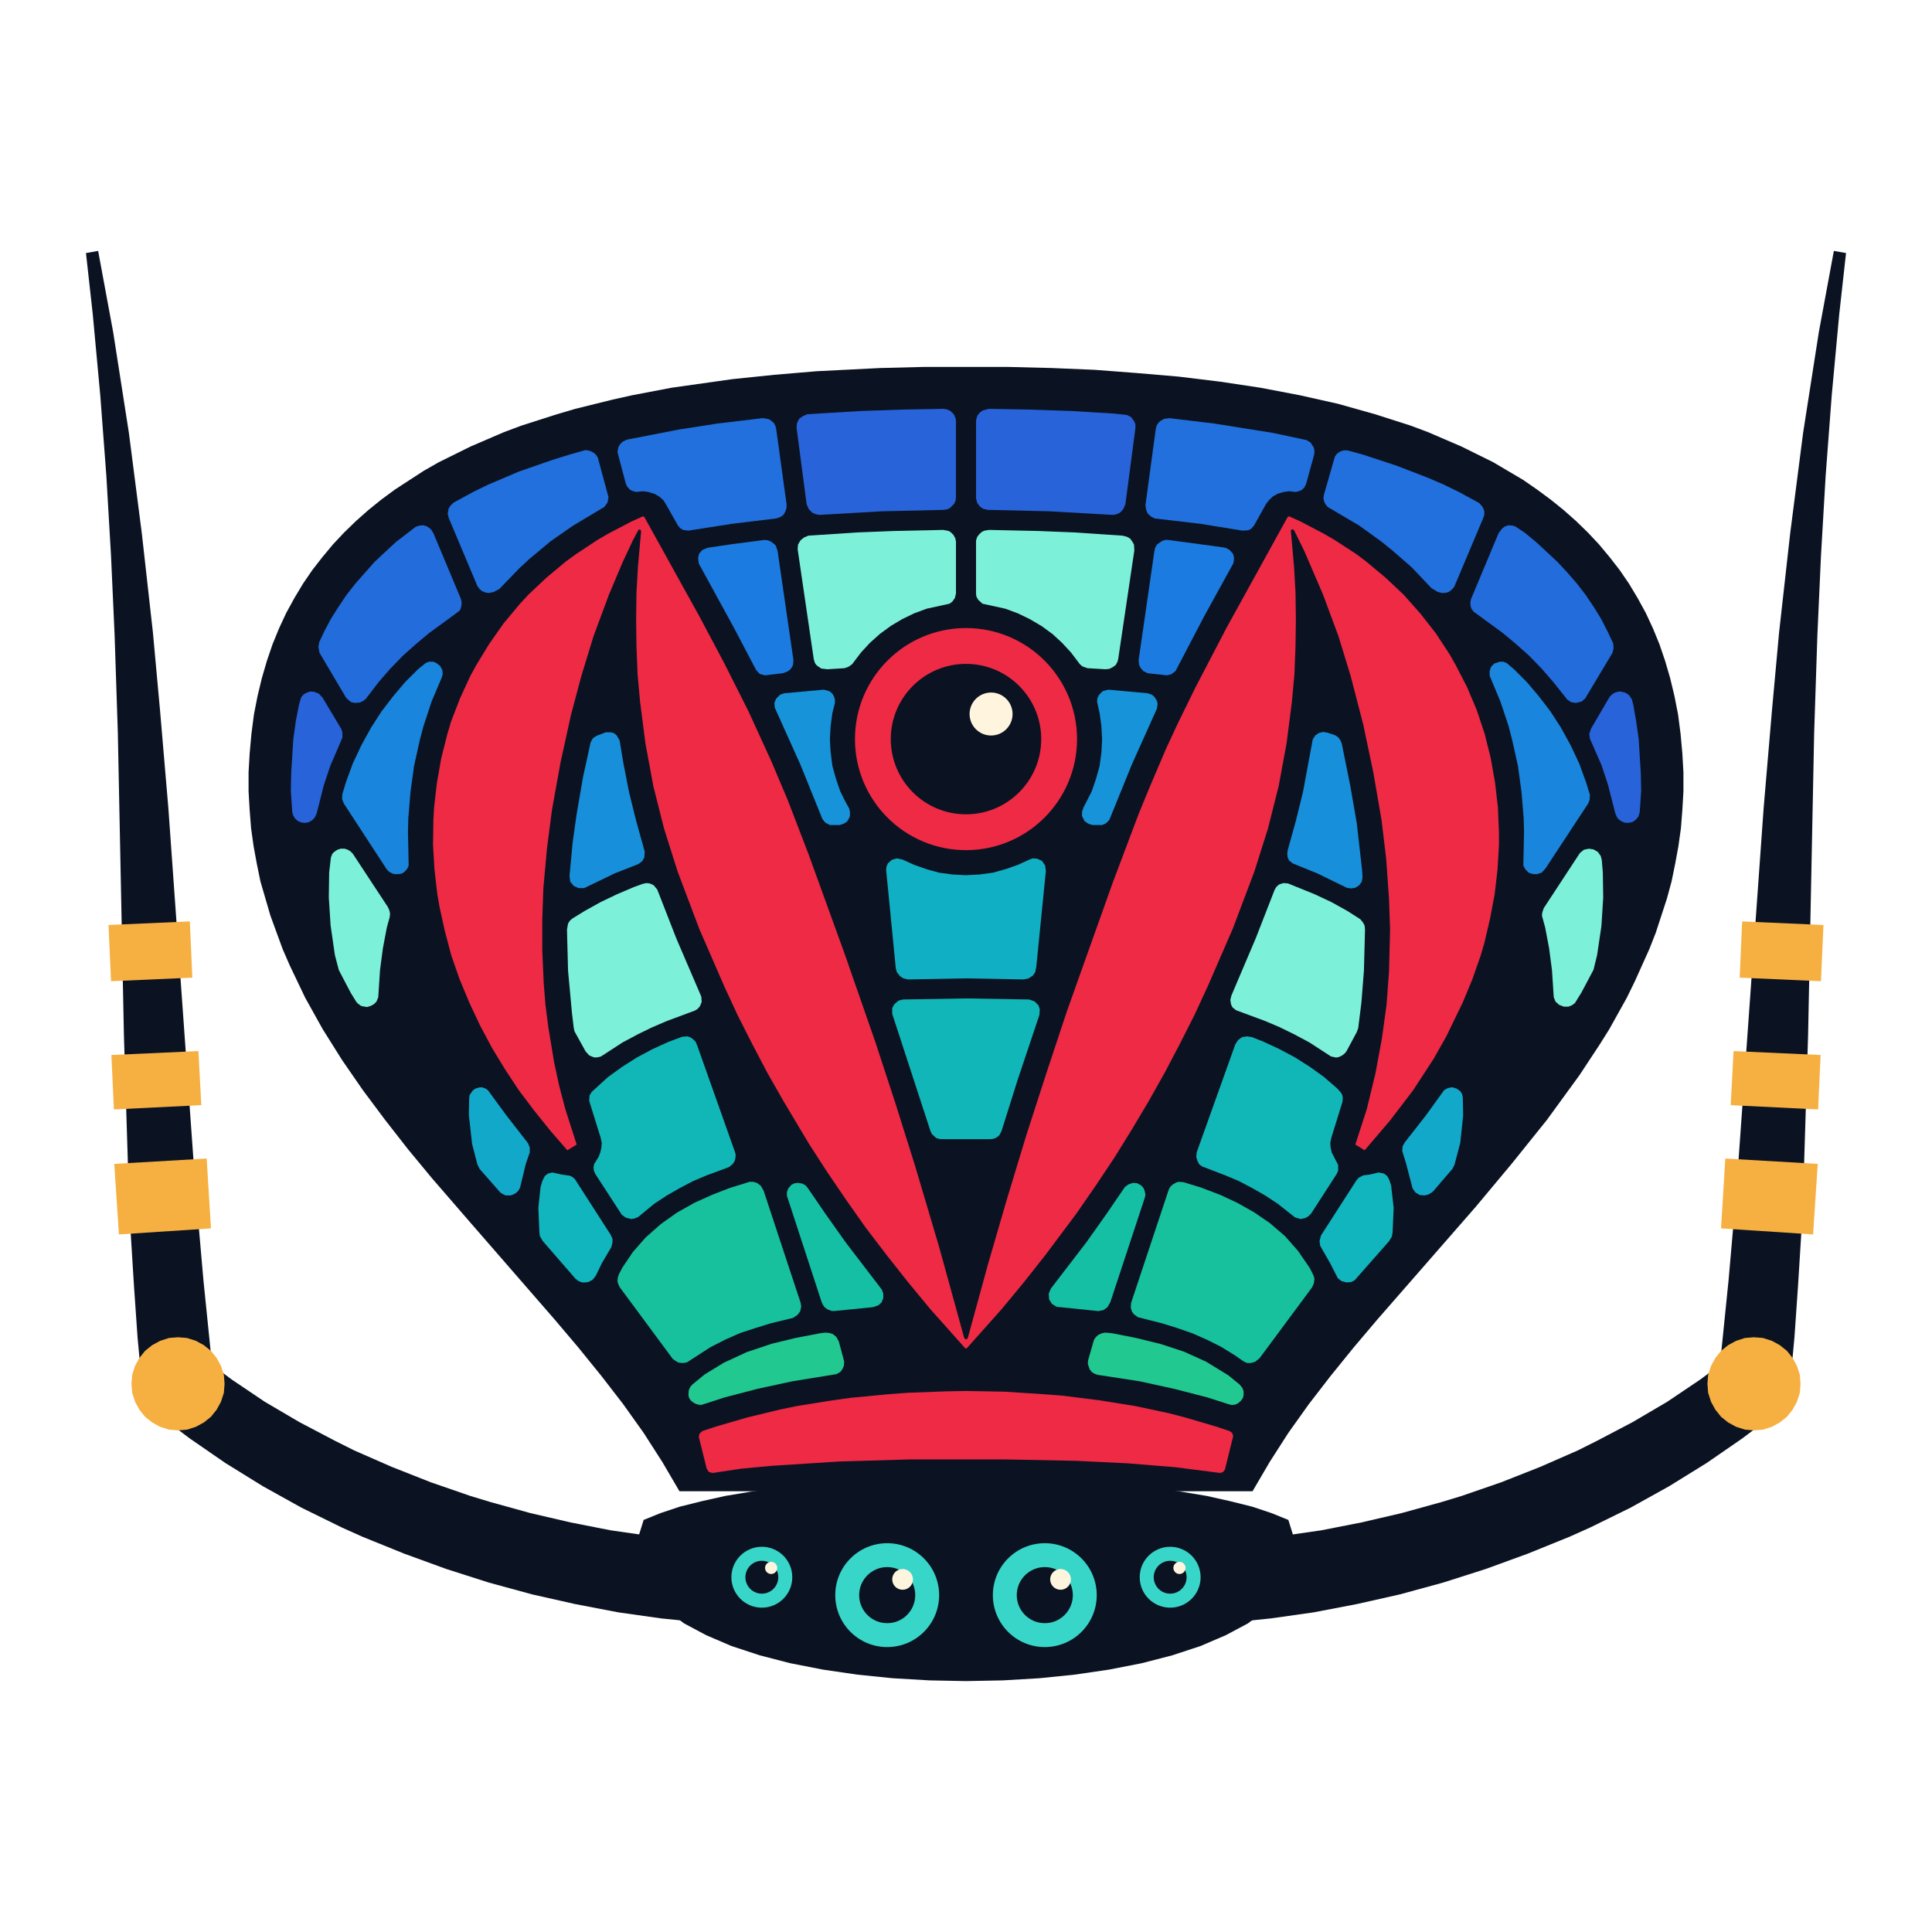
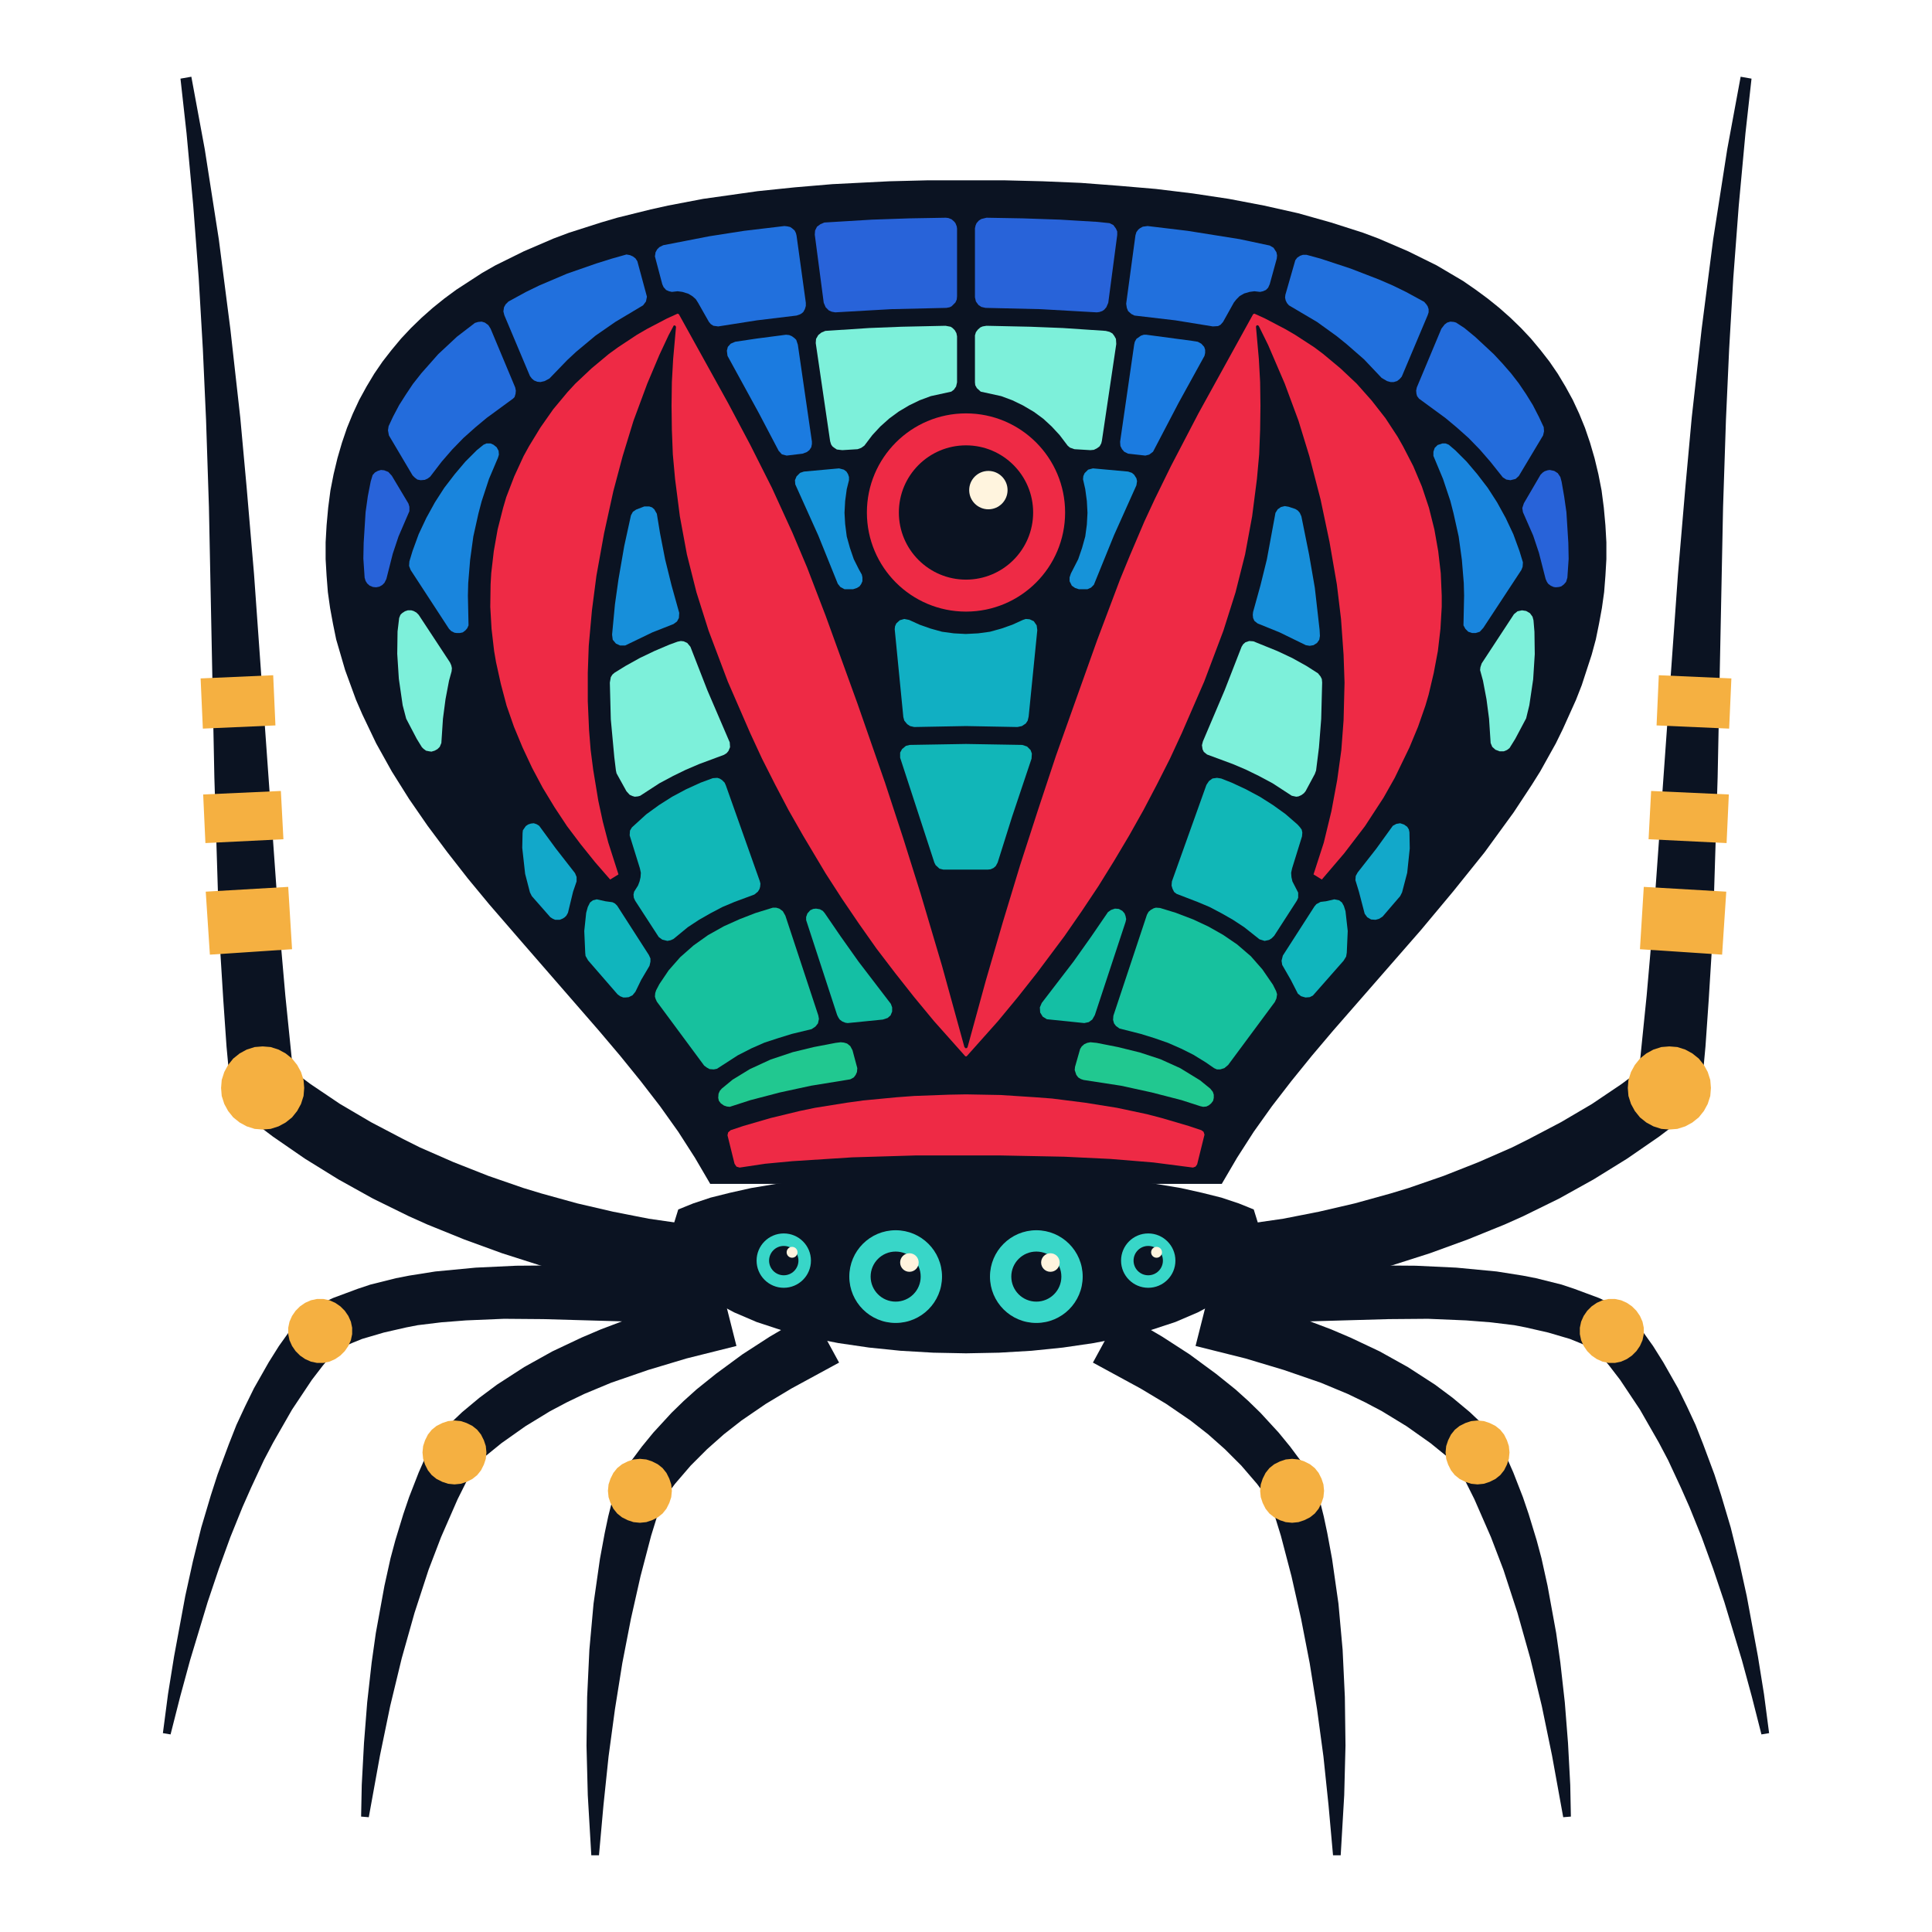
- <svg xmlns="http://www.w3.org/2000/svg" viewBox="-13.7 -14.35 539.4 539.4" role="img" aria-label="maratus">
+ <svg xmlns="http://www.w3.org/2000/svg" viewBox="-46.15 31.7 604.3 604.3" role="img" aria-label="maratus">
+   <path fill="#0B1322" fill-rule="evenodd" d="M363.6 445L388.2 444.3L400.5 444.2L412.4 444.7L420.1 445.3L427.5 446.2L431.1 446.9L438.1 448.5L444.9 450.5L448.1 451.8L453.3 454.1L457.3 459L460.6 463.3L466.8 472.6L472.7 482.9L475.6 488.4L479.6 497L482.3 503.1L486.1 512.5L489.7 522.4L493.2 532.8L498.7 551L501.8 562.4L504.8 574.2L507.2 573.8L505.6 561.6L503.7 549.8L500.2 530.9L497.8 520L495.2 509.5L492.2 499.4L490.1 492.9L486.6 483.5L484.2 477.4L481.5 471.6L478.7 465.9L474.1 457.8L470.9 452.7L467.4 447.8L463.3 442.7L461.5 441.4L457.8 439.5L454 437.7L446.2 434.8L442.3 433.5L434.3 431.5L430.2 430.7L422 429.4L409.4 428.2L396.7 427.6L383.8 427.5L353.6 427.6L336.3 427L336 436.3L332.2 435.3L327.8 452.7L343.4 456.6L355.4 460.2L367 464.2L375.4 467.7L380.8 470.3L386.1 473.1L393.8 477.8L401.3 483.1L406.1 487L410 490.6L415 500.6L420.2 512.5L424.1 522.7L428.5 536.2L432.5 550.4L436.1 565.3L439.3 580.8L442.8 600.1L445.2 599.9L445 590L444.3 576.9L443.3 564.2L441.9 551.7L440.6 542.5L437.9 527.7L436 519.1L434.5 513.5L432 505.3L430.2 500L427.2 492.3L425 487.3L422.6 482.5L421.3 480.7L413.6 473.4L408.2 468.9L402.7 464.8L394.2 459.3L385.4 454.4L376.3 450.1L370.2 447.5ZM295.7 457.9L310.6 466L318.6 470.8L326.2 476L331.7 480.3L337 485L342.1 490.1L347 495.8L351.2 501.4L354.5 512.1L357.8 524.7L360.8 538L363.5 551.9L365.8 566.3L367.8 581.1L369.4 596.4L370.8 612L373.2 612L374.3 593.2L374.7 577.7L374.5 562.5L373.8 547.7L372.5 533.3L370.5 519.3L369 511.2L367.9 506L366.6 500.8L364.9 495.1L364.2 493.8L360.9 488.9L357.4 484.2L353.8 479.8L348.1 473.6L344.3 469.9L340.3 466.3L334.2 461.4L325.9 455.3L317.4 449.8L304.3 442.1Z" />
+   <path fill="#0B1322" fill-rule="evenodd" d="M148.4 445L123.8 444.3L111.5 444.2L99.6 444.7L91.9 445.3L84.5 446.2L80.9 446.9L73.9 448.5L67.1 450.5L63.9 451.8L58.7 454.1L54.7 459L51.4 463.3L45.2 472.6L39.3 482.9L36.4 488.4L32.4 497L29.7 503.1L25.9 512.5L22.3 522.4L18.8 532.8L13.3 551L10.2 562.4L7.2 574.2L4.8 573.8L6.4 561.6L8.3 549.8L11.8 530.9L14.2 520L16.8 509.5L19.8 499.4L21.9 492.9L25.4 483.5L27.8 477.4L30.5 471.6L33.3 465.9L37.9 457.8L41.1 452.7L44.6 447.8L48.7 442.7L50.5 441.4L54.2 439.5L58 437.7L65.8 434.8L69.7 433.5L77.7 431.5L81.8 430.7L90 429.4L102.6 428.2L115.3 427.6L128.2 427.5L158.4 427.6L175.7 427L176 436.3L179.8 435.3L184.2 452.7L168.6 456.6L156.6 460.2L145 464.2L136.6 467.7L131.2 470.3L125.9 473.1L118.2 477.8L110.7 483.1L105.9 487L102 490.6L97 500.6L91.8 512.5L87.9 522.7L83.5 536.2L79.5 550.4L75.9 565.3L72.7 580.8L69.2 600.1L66.8 599.9L67 590L67.7 576.9L68.7 564.2L70.1 551.7L71.4 542.5L74.1 527.7L76 519.1L77.5 513.5L80 505.3L81.8 500L84.8 492.3L87 487.3L89.4 482.5L90.7 480.7L98.4 473.4L103.8 468.9L109.3 464.8L117.8 459.3L126.6 454.4L135.7 450.1L141.8 447.5ZM216.3 457.9L201.4 466L193.4 470.8L185.8 476L180.3 480.3L175 485L169.9 490.1L165 495.8L160.8 501.4L157.5 512.1L154.2 524.7L151.2 538L148.5 551.9L146.2 566.3L144.2 581.1L142.6 596.4L141.2 612L138.8 612L137.7 593.2L137.3 577.7L137.5 562.5L138.2 547.7L139.5 533.3L141.5 519.3L143 511.2L144.1 506L145.4 500.8L147.1 495.1L147.8 493.8L151.1 488.9L154.6 484.2L158.2 479.8L163.9 473.6L167.7 469.9L171.7 466.3L177.8 461.4L186.1 455.3L194.6 449.8L207.7 442.1Z" />
+   <path fill="#F5B041" fill-rule="evenodd" d="M468 447L467.6 445.1L466.8 443.3L465.7 441.7L464.3 440.3L462.7 439.2L460.9 438.4L459 438L457 438L455.1 438.4L453.3 439.2L451.7 440.3L450.3 441.7L449.2 443.3L448.4 445.1L448 447L448 449L448.4 450.9L449.2 452.7L450.3 454.3L451.7 455.7L453.3 456.8L455.1 457.6L457 458L459 458L460.9 457.6L462.7 456.8L464.3 455.7L465.7 454.3L466.8 452.7L467.6 450.9L468 449ZM425.8 484L425.2 482.2L424.3 480.4L423.1 478.9L421.6 477.7L419.8 476.8L418 476.2L416 476L414 476.2L412.2 476.8L410.4 477.7L408.9 478.9L407.7 480.4L406.8 482.2L406.2 484L406 486L406.2 488L406.8 489.8L407.7 491.6L408.9 493.1L410.4 494.3L412.2 495.2L414 495.8L416 496L418 495.8L419.8 495.2L421.6 494.3L423.1 493.1L424.3 491.6L425.2 489.8L425.8 488L426 486ZM367.8 496L367.2 494.2L366.3 492.4L365.1 490.9L363.6 489.7L361.8 488.8L360 488.2L358 488L356 488.2L354.2 488.8L352.4 489.7L350.9 490.9L349.7 492.4L348.8 494.2L348.2 496L348 498L348.2 500L348.8 501.8L349.7 503.6L350.9 505.1L352.4 506.3L354.2 507.2L356 507.8L358 508L360 507.8L361.8 507.2L363.6 506.3L365.1 505.1L366.3 503.6L367.2 501.8L367.8 500L368 498Z" />
+   <path fill="#F5B041" fill-rule="evenodd" d="M44 447L44.4 445.1L45.2 443.3L46.3 441.7L47.7 440.3L49.3 439.2L51.1 438.4L53 438L55 438L56.9 438.4L58.7 439.2L60.3 440.3L61.7 441.7L62.8 443.3L63.6 445.1L64 447L64 449L63.6 450.9L62.8 452.7L61.7 454.3L60.3 455.7L58.7 456.8L56.9 457.6L55 458L53 458L51.1 457.6L49.3 456.8L47.7 455.7L46.3 454.3L45.2 452.7L44.4 450.9L44 449ZM86.2 484L86.8 482.2L87.7 480.4L88.9 478.9L90.4 477.7L92.2 476.8L94 476.2L96 476L98 476.2L99.8 476.8L101.6 477.7L103.1 478.9L104.3 480.4L105.2 482.2L105.8 484L106 486L105.8 488L105.2 489.8L104.3 491.6L103.1 493.1L101.6 494.3L99.8 495.2L98 495.8L96 496L94 495.8L92.2 495.2L90.4 494.3L88.9 493.1L87.7 491.6L86.8 489.8L86.2 488L86 486ZM144.2 496L144.8 494.2L145.7 492.4L146.9 490.9L148.4 489.7L150.2 488.8L152 488.2L154 488L156 488.2L157.8 488.8L159.6 489.7L161.1 490.9L162.3 492.4L163.2 494.2L163.8 496L164 498L163.8 500L163.2 501.8L162.3 503.6L161.1 505.1L159.6 506.3L157.8 507.2L156 507.8L154 508L152 507.8L150.2 507.2L148.4 506.3L146.9 505.1L145.7 503.6L144.8 501.8L144.2 500L144 498Z" />
  <path fill="#0B1322" fill-rule="evenodd" d="M486 373L487.3 359L488.3 344.6L489.2 330.1L490 310.3L491.1 274.9L492.8 190.3L493.7 163L494.7 140.9L496 118.6L497.7 96.1L499.8 73.4L501.7 56.3L498.3 55.7L494.1 78.4L489.7 106.6L486.1 134.6L483 162.3L481 184.2L478.7 211.2L471 319.1L468.9 343.1L466.5 366.7L461 370.8L451.8 377L442.1 382.7L432 388L426.8 390.6L416.3 395.2L405.4 399.5L394.4 403.3L388.8 405L377.6 408.1L366.4 410.7L355.2 412.9L344.1 414.5L333.1 415.7L322.4 416.3L311.9 416.5L312.1 439.5L323.5 439.1L329.3 438.7L341.1 437.5L353.1 435.8L365.1 433.5L377.1 430.8L389.2 427.5L401.1 423.7L412.9 419.4L424.5 414.7L430.3 412.1L441.5 406.6L452.3 400.6L462.8 394.1L472.8 387.2L477.7 383.5L483.1 379.1L484.8 376.7L485.6 374.9Z" />
  <path fill="#0B1322" fill-rule="evenodd" d="M26 373L24.7 359L23.7 344.6L22.8 330.1L22 310.3L20.9 274.9L19.2 190.3L18.3 163L17.3 140.9L16 118.6L14.3 96.1L12.2 73.4L10.3 56.3L13.7 55.7L17.9 78.4L22.3 106.6L25.9 134.6L29 162.3L31 184.2L33.3 211.2L41 319.1L43.1 343.1L45.5 366.7L51 370.8L60.2 377L69.9 382.7L80 388L85.2 390.6L95.7 395.2L106.6 399.5L117.6 403.3L123.2 405L134.4 408.1L145.6 410.7L156.8 412.9L167.9 414.5L178.9 415.7L189.6 416.3L200.1 416.5L199.9 439.5L188.5 439.1L182.7 438.7L170.9 437.5L158.9 435.8L146.9 433.5L134.9 430.8L122.8 427.5L110.9 423.7L99.1 419.4L87.5 414.7L81.7 412.1L70.5 406.6L59.7 400.6L49.2 394.1L39.2 387.2L34.3 383.5L28.9 379.1L27.2 376.7L26.4 374.9Z" />
  <path fill="#F5B041" fill-rule="evenodd" d="M495.4 243.9L472.7 242.9L472 258.6L494.7 259.6ZM470.3 279.1L469.5 294.2L493.9 295.4L494.6 280.2ZM493.8 310.6L468 309.1L466.8 328.6L492.5 330.3ZM488.8 369.5L488 367L486.8 364.8L485.2 362.8L483.2 361.2L481 360L478.5 359.2L476 359L473.5 359.2L471 360L468.8 361.2L466.8 362.8L465.2 364.8L464 367L463.2 369.5L463 372L463.2 374.5L464 377L465.2 379.2L466.8 381.2L468.8 382.8L471 384L473.5 384.8L476 385L478.5 384.8L481 384L483.2 382.8L485.2 381.2L486.8 379.2L488 377L488.8 374.5L489 372Z" />
  <path fill="#F5B041" fill-rule="evenodd" d="M16.6 243.9L39.3 242.9L40 258.6L17.3 259.6ZM41.7 279.1L42.5 294.2L18.1 295.4L17.4 280.2ZM18.2 310.6L44 309.1L45.2 328.6L19.5 330.3ZM23.2 369.5L24 367L25.2 364.8L26.8 362.8L28.8 361.2L31 360L33.5 359.2L36 359L38.5 359.2L41 360L43.2 361.2L45.2 362.8L46.8 364.8L48 367L48.8 369.5L49 372L48.8 374.5L48 377L46.8 379.2L45.2 381.2L43.2 382.8L41 384L38.5 384.8L36 385L33.5 384.8L31 384L28.8 382.8L26.8 381.2L25.2 379.2L24 377L23.2 374.5L23 372Z" />
  <path fill="#0B1322" fill-rule="evenodd" d="M164.1 421.2L165.5 426.3L168.1 430.8L172.1 435L177.3 438.9L183.5 442.2L190.5 445.2L198.4 447.8L206.9 450L216.1 451.8L225.7 453.2L235.5 454.2L245.8 454.8L256 455L266.3 454.8L276.5 454.2L286.3 453.2L295.9 451.8L305.1 450L313.6 447.8L321.5 445.2L328.5 442.2L334.7 438.9L339.9 435L343.9 430.8L346.5 426.3L347.9 421.1L347.8 415.8L346 410L341.3 408.1L335.9 406.3L329.9 404.8L323.2 403.3L316 402.1L308.3 401L300.2 400.1L283.1 398.7L274.1 398.3L256 398L237.9 398.3L228.9 398.7L211.8 400.1L203.7 401L196 402.1L188.8 403.3L182.1 404.8L176.1 406.3L170.7 408.1L166 410L164.2 415.8Z" />
  <path fill="#0B1322" fill-rule="evenodd" d="M268 88.1L244 88.1L232 88.4L214.2 89.3L202.4 90.3L190.8 91.5L173.8 93.9L162.8 96L157.4 97.2L146.9 99.8L141.8 101.3L131.8 104.5L127 106.3L117.7 110.3L108.8 114.7L104.6 117.1L96.6 122.3L92.8 125.1L89.2 128L85.7 131.1L82.4 134.3L79.3 137.6L76.3 141.2L73.5 144.8L70.9 148.6L68.5 152.6L66.2 156.8L64.2 161.1L62.4 165.5L60.8 170.2L59.4 175L58.2 180L57.2 185.1L56.5 190.5L56 196L55.7 201.3L55.7 206.6L56 211.8L56.4 216.9L57.1 221.9L58 226.8L59 231.7L61.8 241.3L65.2 250.6L67.2 255.2L71.5 264.2L76.4 273L81.8 281.6L87.6 290L93.8 298.3L100.2 306.5L106.9 314.6L117.2 326.5L141.2 354.1L147.8 361.9L154.2 369.8L160.3 377.7L166 385.7L171.2 393.8L176 402L336 402L340.8 393.8L346 385.7L351.7 377.7L357.8 369.8L364.2 361.9L370.8 354.1L398.3 322.6L408.4 310.5L418.2 298.3L427.3 285.8L432.9 277.3L435.6 273L440.5 264.2L442.7 259.7L446.8 250.6L448.6 246L451.7 236.5L453 231.7L454 226.8L454.9 221.9L455.6 216.9L456 211.8L456.3 206.6L456.3 201.3L456 196L455.5 190.5L454.8 185.1L453.8 180L452.6 175L451.2 170.2L449.6 165.5L447.8 161.1L445.8 156.8L443.5 152.6L441.1 148.6L438.5 144.8L435.7 141.2L432.7 137.6L429.6 134.3L426.3 131.1L422.8 128L419.2 125.1L415.4 122.3L411.5 119.6L403.2 114.7L394.3 110.3L385 106.3L380.2 104.5L370.2 101.3L359.9 98.4L349.2 96L338.2 93.9L326.9 92.2L315.4 90.8L303.7 89.8L291.9 88.9L280 88.4Z" />
  <path fill="#21C890" fill-rule="evenodd" d="M179.6 372.2L179 372.9L178.6 373.8L178.5 375.1L178.7 376L179.3 376.8L180.3 377.5L181.2 377.8L182.1 377.9L188.6 375.8L197.8 373.4L207.5 371.3L219.8 369.3L220.9 368.7L221.5 367.9L221.9 367L222 365.8L220.5 360.2L219.8 358.9L218.8 358.1L217.8 357.8L216.8 357.7L215.2 357.9L208.4 359.2L201.8 360.8L194.9 363.1L188.4 366.1L183 369.4Z" />
  <path fill="#21C890" fill-rule="evenodd" d="M329.3 377.7L330.2 377.9L331.2 377.8L332 377.4L332.7 376.8L333.3 376L333.5 375.1L333.5 374.1L333.2 373.2L332.4 372.2L329.2 369.6L323 365.8L316.8 363L310.4 360.9L303.5 359.2L296.9 357.9L294.9 357.7L293.9 357.9L293 358.3L292.2 359L291.7 359.8L290.1 365.4L290 366.4L290.5 367.9L291.1 368.7L291.9 369.2L292.8 369.5L304.5 371.3L314.1 373.4L323.4 375.8Z" />
  <path fill="#17C19E" fill-rule="evenodd" d="M174.1 365L174.9 365.6L175.8 366.1L177.1 366.2L178.1 366L184.6 361.8L188.9 359.6L193 357.8L197.3 356.4L201.5 355.1L207.7 353.6L208.9 352.8L209.7 351.8L210 350.4L209.8 349.3L199.5 318.1L198.7 316.7L197.6 315.9L196.6 315.6L195.6 315.6L190.1 317.3L185.2 319.2L180.3 321.4L175.3 324.2L170.8 327.4L166.6 331.1L163 335.2L160.1 339.5L159.1 341.4L158.8 342.3L158.7 343.4L158.9 344.1L159.3 345Z" />
  <path fill="#14BFA4" fill-rule="evenodd" d="M211.8 317.3L211.2 316.6L210.3 316.1L209.1 315.9L208.2 316L207.3 316.4L206.4 317.4L206 318.5L206 319.5L215.7 349.2L216.1 350L216.5 350.6L217.3 351.2L218.3 351.6L219 351.7L230 350.6L231.5 350.1L232.4 349.3L232.9 348.1L232.9 346.8L232.5 345.7L222.4 332.5L216.8 324.6Z" />
  <path fill="#14BFA4" fill-rule="evenodd" d="M279.7 345.4L279.1 346.8L279.2 348.4L280 349.7L281.3 350.5L293 351.7L294.4 351.4L295.5 350.6L296.3 349.2L305.9 320.1L306.1 319.2L305.9 318.2L305.6 317.4L304.9 316.6L303.8 316L302.6 315.9L301.4 316.3L300.4 317L295.2 324.6L289.6 332.5Z" />
  <path fill="#17C19E" fill-rule="evenodd" d="M302.1 349.4L302 350.7L302.3 351.8L302.9 352.6L304 353.4L310.7 355.1L314.9 356.4L319.2 357.9L323.3 359.7L327.1 361.6L331 364L333.6 365.8L334.5 366.2L335.5 366.2L336.8 365.8L338 364.8L352.6 345.1L353.1 344L353.3 342.7L353 341.7L352 339.7L348.7 334.9L345.1 330.8L340.8 327.1L336.4 324.1L331.8 321.5L327.1 319.3L321.6 317.2L316.7 315.7L315.4 315.6L314.7 315.8L313.8 316.3L313.1 316.9L312.6 317.8Z" />
  <path fill="#10B5BD" fill-rule="evenodd" d="M143.2 313.6L140.5 313L139.3 313.3L138.4 314L137.7 315.4L137.2 317.2L136.6 322.9L136.9 329.7L137 330.7L137.8 332.1L147 342.7L147.8 343.3L148.8 343.7L149.5 343.7L150.5 343.6L151.7 343L152.6 341.9L154.4 338.2L157 333.8L157.3 332.5L157.3 331.5L156.8 330.4L146.9 315L146.2 314.3L145.4 313.9Z" />
  <path fill="#11B7B7" fill-rule="evenodd" d="M153.4 308.7L152.2 310.6L152 311.5L152.1 312.5L152.5 313.4L159.9 324.8L161 325.6L162.6 326L163.6 325.8L164.5 325.4L169 321.7L172.5 319.4L176 317.4L179.8 315.4L183.6 313.8L189.8 311.5L190.9 310.6L191.4 309.8L191.6 309.1L191.7 308.1L191.5 307.3L180.9 277.4L180.5 276.5L179.7 275.7L178.9 275.2L178.2 275L176.8 275.1L173 276.5L168.4 278.6L164.1 280.9L160 283.5L156 286.4L151.5 290.5L150.9 291.5L150.8 293L154 303.3L154.3 304.7L154.2 306.1L153.9 307.4Z" />
  <path fill="#11B6B8" fill-rule="evenodd" d="M238.4 264.7L237.2 265L236 266L235.4 267.1L235.4 268.7L246.1 301.5L246.5 302.3L247.7 303.4L248.9 303.7L262.8 303.7L263.7 303.6L264.6 303.2L265.3 302.6L265.9 301.5L270.4 287.2L276.5 269L276.6 267.4L276.2 266.3L275.1 265.2L273.6 264.7L256 264.4Z" />
  <path fill="#11B7B7" fill-rule="evenodd" d="M320.4 307.4L320.3 308.7L320.6 309.7L321.1 310.7L321.9 311.3L328.4 313.8L332.2 315.4L336 317.4L339.5 319.4L343 321.7L347.8 325.5L349.4 326L350.8 325.7L351.6 325.2L352.4 324.4L359.5 313.4L359.9 312.5L359.9 310.9L358.1 307.4L357.8 306.1L357.7 304.7L358 303.3L361.1 293.3L361.2 292.1L361 291.2L360.5 290.5L359.7 289.6L355.9 286.3L352 283.5L347.9 280.9L343.4 278.5L339.1 276.5L335.8 275.2L334.5 275L333.1 275.2L332 276L331.2 277.2Z" />
  <path fill="#10B5BD" fill-rule="evenodd" d="M355.1 330.6L354.7 332.2L354.9 333.5L357.6 338.2L359.8 342.5L360.8 343.3L362.2 343.7L363.5 343.6L364.5 343.1L374.1 332.2L374.9 330.9L375.1 329.7L375.4 322.9L374.7 316.7L374.2 315.1L373.6 314L372.7 313.3L371.2 313L368.6 313.6L366.9 313.8L365.6 314.5L365 315.2Z" />
  <path fill="#12A8CA" fill-rule="evenodd" d="M127.7 297.1L122.5 290L121.7 289.5L120.8 289.2L119.9 289.3L119 289.6L118.3 290.1L117.4 291.4L117.3 292.3L117.2 296.9L118.1 305L119.6 310.8L120.2 312L126 318.6L126.8 319.1L127.5 319.4L128.9 319.4L129.9 319L130.5 318.6L131 318.1L131.5 317.2L133.1 310.6L134.2 307.4L134.2 306L133.7 304.8Z" />
  <path fill="#7DF0DA" fill-rule="evenodd" d="M146.1 242.1L145.4 242.7L144.9 243.5L144.6 245.2L144.9 256.7L146 268.6L146.5 272.7L146.7 273.6L149.8 279.2L150.8 280.3L151.7 280.7L152.4 280.9L153.4 280.8L154.1 280.6L160.1 276.7L164.4 274.4L168.3 272.5L172.5 270.7L180.3 267.8L181.1 267.3L181.7 266.6L182.2 265.4L182.1 263.9L175.1 247.6L169.8 234L168.8 232.8L167.7 232.3L166.8 232.2L165.8 232.4L163.3 233.3L158.6 235.3L154 237.5L149.5 240Z" />
  <path fill="#11AFC3" fill-rule="evenodd" d="M238.2 225.6L236.7 225.3L235.3 225.7L234.2 226.7L233.8 227.6L233.7 228.5L236.4 256L236.7 257.1L237.6 258.2L238.5 258.8L239.8 259.1L256 258.8L272.1 259.1L273.5 258.8L274.7 258L275.3 257.1L275.6 255.8L278.3 228.8L278.1 227.3L277.2 226L275.9 225.4L274.7 225.3L273.8 225.6L270.5 227.1L267.1 228.3L263.5 229.3L259.8 229.8L255.9 230L252.2 229.8L248.5 229.3L244.9 228.3L241.5 227.1Z" />
  <path fill="#7DF0DA" fill-rule="evenodd" d="M330.1 263.6L329.8 264.8L330 266.1L330.4 266.9L331.4 267.7L339.5 270.7L343.5 272.4L347.6 274.4L351.9 276.7L357.9 280.6L359.3 280.9L360 280.8L360.9 280.4L361.7 279.8L362.2 279.2L365.1 273.8L365.5 272.7L366.4 265.5L367.1 256.6L367.4 245.2L367.3 244.1L366.9 243.3L366.1 242.3L362.5 240L358 237.5L353.3 235.3L345.9 232.3L344.6 232.2L343.4 232.6L342.7 233.2L342.2 234L336.9 247.6Z" />
  <path fill="#12A8CA" fill-rule="evenodd" d="M378.5 304.6L377.9 305.7L377.8 307L378.9 310.6L380.7 317.5L381.5 318.6L382.7 319.3L384.1 319.4L385.2 319.1L386.3 318.4L389.3 314.9L391.8 312L392.4 310.8L394 304.7L394.8 297.1L394.7 292L394.5 291.1L394 290.3L393 289.6L391.8 289.2L390.6 289.4L389.5 290L384.3 297.2Z" />
  <path fill="#178FDA" fill-rule="evenodd" d="M145.3 230.2L145.5 231.8L146.5 233L147.8 233.6L149.4 233.6L157.9 229.5L164.5 226.9L165.6 226.1L166.2 225L166.3 223.4L163.9 214.8L161.9 206.7L160.3 198.5L159.3 192.4L158.5 191L157.8 190.4L156.9 190.1L155.4 190.1L152.8 191.1L151.8 191.8L151.2 192.9L149.1 202.5L147.3 212.9L146.2 220.7Z" />
  <path fill="#1693D9" fill-rule="evenodd" d="M205.3 179.2L204.1 179.6L203 180.7L202.5 181.9L202.6 183.2L209.8 199.2L215.9 214.3L216.7 215.3L218 216L220.7 216L221.9 215.6L222.7 215.1L223.2 214.4L223.6 213.5L223.6 212.3L223.4 211.4L222.5 209.8L220.9 206.6L219.7 203.1L218.7 199.5L218.2 195.6L218 192.1L218.2 188.4L218.7 184.7L219.4 181.9L219.4 180.9L219.1 180L218.6 179.2L217.8 178.6L216.3 178.2Z" />
  <path fill="#1693D9" fill-rule="evenodd" d="M288.8 211.1L288.4 212.3L288.4 213.5L289.1 214.9L290.1 215.6L291.3 216L294 216L295.1 215.5L296 214.6L302.3 199.1L309.3 183.5L309.5 182.2L309.3 181.3L308.6 180.2L307.9 179.6L306.7 179.2L295.7 178.2L294.2 178.6L293.1 179.7L292.7 180.6L292.6 181.6L293.3 184.7L293.8 188.4L294 192.1L293.8 195.8L293.3 199.5L292.3 203.1L291.1 206.6Z" />
  <path fill="#178FDA" fill-rule="evenodd" d="M345.8 223.1L345.7 224L345.8 225L346.2 225.9L347.2 226.7L354.1 229.5L362.3 233.5L363.5 233.7L364.7 233.5L365.8 232.8L366.5 231.8L366.7 230.6L366.6 228.7L365.1 215.5L363.3 205.1L360.9 193.2L360.4 192.1L359.8 191.4L359 190.9L356.9 190.2L355.7 190L354.5 190.3L353.5 191L352.8 192.1L350.1 206.7L348.1 214.8Z" />
  <path fill="#7DF0DA" fill-rule="evenodd" d="M84.8 224L84.1 223.3L83.2 222.8L82.5 222.6L81.4 222.6L80.5 222.9L79.6 223.5L79.1 224L78.7 225L78.2 229.2L78.1 236.2L78.6 244L79.8 252.3L80.9 256.5L84.2 262.8L85.8 265.4L86.3 265.9L87.1 266.5L88.1 266.7L88.8 266.8L89.8 266.5L90.7 266L91.4 265.3L91.9 264.1L92.4 256.5L93.2 250.4L94.3 244.6L95.1 241.7L95.2 240.7L95 239.8L94.6 238.9Z" />
  <path fill="#1985DD" fill-rule="evenodd" d="M94.3 228.4L95 229.1L96 229.6L96.7 229.7L97.7 229.7L98.6 229.5L99.4 228.9L100 228.2L100.4 227.3L100.2 218L100.3 214.1L100.9 206.8L101.9 199.5L103.5 192.3L104.5 188.5L106.8 181.5L109.6 174.9L109.9 173.9L109.8 172.7L109.2 171.6L108.2 170.8L107.3 170.4L106 170.4L105.1 170.8L103 172.5L99.4 176.1L96.1 180L92.8 184.3L89.9 188.8L87.2 193.7L84.8 198.8L82.9 204L81.9 207.3L81.8 208.7L82.3 210Z" />
  <path fill="#1B7BE0" fill-rule="evenodd" d="M183.8 138.6L182.4 139.2L181.5 140.2L181.2 141.4L181.4 143L191.2 160.9L197.4 172.7L198.4 173.8L199.9 174.2L204.9 173.6L206.2 173.1L207 172.5L207.6 171.6L207.8 170.6L207.8 169.8L203.4 139.5L202.9 138L202.4 137.5L201.6 136.9L200.7 136.5L199.7 136.4L190.5 137.6Z" />
  <path fill="#7DF0DA" fill-rule="evenodd" d="M212 135.2L210.8 135.7L209.8 136.5L209.1 137.7L209 139L213.5 169.7L213.8 170.7L214.2 171.3L214.7 171.7L215.6 172.3L217.3 172.5L222.1 172.2L223.2 171.8L224.2 171.1L226.7 167.8L229.2 165.1L232 162.6L235 160.4L238.2 158.5L241.5 156.9L245 155.6L251.4 154.2L252.2 153.6L252.9 152.6L253.2 151.3L253.2 136.9L253 135.9L252.5 135L251.8 134.3L251.2 133.9L249.6 133.6L235.8 133.9L225.7 134.3Z" />
  <path fill="#7DF0DA" fill-rule="evenodd" d="M258.8 151.3L258.9 152.2L259.4 153.1L260.6 154.2L267 155.6L270.5 156.9L273.8 158.5L277.2 160.5L280.2 162.7L282.8 165.1L285.3 167.8L287.8 171.1L288.5 171.7L289.9 172.2L294.9 172.5L296 172.4L297 171.9L297.8 171.3L298.3 170.4L298.5 169.6L303 139.3L302.9 137.7L302.4 136.8L301.8 136L300.9 135.5L299.7 135.2L286.3 134.3L276.2 133.9L262.4 133.6L261.2 133.8L260.5 134.1L259.7 134.8L259.1 135.6L258.8 136.6Z" />
  <path fill="#1B7BE0" fill-rule="evenodd" d="M304.2 169.9L304.3 171.2L304.8 172.2L305.5 173L306.7 173.6L312.1 174.2L313.3 173.9L314.5 173L322.5 157.7L330.6 143L330.8 142.1L330.8 141.1L330.5 140.2L329.6 139.2L328.5 138.6L326.6 138.3L312.4 136.4L311.6 136.4L310.7 136.7L309.3 137.7L308.8 138.6L308.6 139.5Z" />
  <path fill="#1985DD" fill-rule="evenodd" d="M405 170.4L403.5 170.9L402.6 171.8L402.2 173L402.2 174.3L405.2 181.5L407.5 188.4L408.5 192.3L410.1 199.5L411.1 206.8L411.7 214.1L411.8 218L411.6 227.3L412.2 228.4L413.1 229.3L414.3 229.7L415.4 229.7L416.7 229.3L417.8 228.1L429.7 210L430.1 209L430.2 207.6L429.1 204L427.2 198.8L424.8 193.7L422.1 188.8L419.2 184.3L415.9 180L412.6 176.1L409.1 172.6L407 170.8L406 170.4Z" />
  <path fill="#7DF0DA" fill-rule="evenodd" d="M417.3 239.2L416.9 240.4L416.8 241.3L417.7 244.6L418.8 250.4L419.6 256.5L420.1 264.1L420.6 265.3L421.6 266.2L422.9 266.7L424.2 266.7L425.2 266.3L426 265.7L427.8 262.8L431.2 256.4L432.2 252.3L433.4 244.2L433.9 236.3L433.8 229.3L433.5 225.7L433.2 224.6L432.4 223.5L431.2 222.8L429.9 222.6L428.5 222.9L427.4 223.8Z" />
  <path fill="#2863D9" fill-rule="evenodd" d="M67.9 212.4L68.2 213.4L68.7 214.2L69.5 214.9L70.5 215.3L71.5 215.4L72.5 215.2L73.4 214.7L74.1 214L74.7 212.8L76.7 204.9L78.5 199.5L81.9 191.6L81.9 190.2L81.6 189.2L76.4 180.5L75.3 179.3L74 178.8L73 178.7L72 179L71.1 179.5L70.4 180.3L69.8 182.3L68.9 186.9L68.2 191.9L67.6 201.5L67.5 206.4Z" />
  <path fill="#236CDC" fill-rule="evenodd" d="M75.4 165L75.2 166.3L75.5 167.9L82.9 180.4L83.6 181.1L84.4 181.7L85.4 181.9L86.7 181.8L87.6 181.4L88.4 180.8L92 176.1L95.3 172.3L98.8 168.7L102.5 165.4L106.1 162.4L114.3 156.4L114.8 155.9L115.1 154.9L115.2 153.9L115 152.9L107.3 134.5L106.6 133.4L105.5 132.6L104.5 132.3L103.4 132.4L102.4 132.7L96.8 137L90.9 142.5L85.6 148.5L83 151.8L80.8 155.1L78.7 158.4L76.8 162Z" />
  <path fill="#2170DD" fill-rule="evenodd" d="M112.9 126L112 126.9L111.5 127.8L111.3 129.1L111.6 130.3L119.6 149.3L120.2 150.1L120.9 150.7L121.9 151.1L122.9 151.2L124.2 150.9L125.7 150.1L131.3 144.3L134.1 141.7L140.1 136.7L146.3 132.4L155 127.2L155.9 126L156.2 124.5L153.2 113.4L152.6 112.5L151.8 111.9L150.9 111.5L149.8 111.3L145.2 112.6L140.4 114.1L131.2 117.3L122.5 121L118.4 123Z" />
  <path fill="#2170DD" fill-rule="evenodd" d="M161.3 108.4L160.1 109L159.4 109.7L158.9 110.6L158.7 111.9L161 120.6L161.4 121.5L162.2 122.4L163.1 122.8L164 123L165.8 122.8L167.3 123L169.2 123.6L170.5 124.4L171.5 125.3L172.2 126.4L175.6 132.4L176.2 133.1L177 133.6L178.5 133.8L190.6 131.9L203 130.4L203.9 130.1L204.5 129.8L205.1 129.3L205.6 128.4L205.9 127.4L205.9 126.4L203 105.4L202.8 104.6L202.4 103.8L201.6 103.1L201 102.7L200.1 102.5L199.2 102.4L186.6 103.9L175.7 105.6Z" />
  <path fill="#2863D9" fill-rule="evenodd" d="M211.7 101.3L210.5 101.8L209.4 102.6L208.8 103.8L208.7 105.1L211.5 126.4L212.1 127.8L213.1 128.8L214 129.2L215.1 129.4L232.6 128.4L249.9 128L250.9 127.8L251.5 127.5L252.7 126.3L253.1 125.4L253.2 124.4L253.2 103.2L253.1 102.5L252.7 101.5L252.3 101L251.5 100.3L250.5 99.9L249.7 99.8L238.3 100L226.6 100.4Z" />
  <path fill="#2863D9" fill-rule="evenodd" d="M258.8 124.7L259.1 126L259.9 127.1L260.8 127.7L262.1 128L279.3 128.4L296.9 129.4L297.7 129.3L298.6 129L299.2 128.6L299.9 127.8L300.5 126.4L303.3 105.2L303.3 104.1L302.9 103.2L302.1 102.1L300.9 101.5L297.1 101.1L285.4 100.4L273.7 100L262.4 99.8L260.8 100.2L260 100.7L259.3 101.5L259 102.2L258.8 103.1Z" />
  <path fill="#2170DD" fill-rule="evenodd" d="M306.1 126.7L306.3 128L306.7 129L307.7 129.9L308.7 130.4L321.5 131.9L333.2 133.8L334.8 133.7L335.6 133.3L336.4 132.4L339.8 126.3L340.6 125.3L341.6 124.3L343 123.5L344.7 123L346.2 122.8L348 123L348.9 122.8L349.8 122.4L350.5 121.7L351 120.6L353.2 112.6L353.3 111.6L353.1 110.6L352.2 109.2L351 108.5L341.6 106.5L325.3 103.9L312.8 102.4L311.3 102.6L310.4 103.1L309.9 103.5L309.3 104.3L309 105.3Z" />
  <path fill="#2170DD" fill-rule="evenodd" d="M355.9 123.9L355.8 124.8L356 125.7L356.4 126.5L357 127.2L365.8 132.4L371.9 136.8L375 139.3L380.5 144.1L386 149.9L387.7 150.9L388.8 151.2L389.8 151.2L390.8 150.9L391.6 150.3L392.3 149.5L400.4 130.3L400.7 129.4L400.7 128.4L400.4 127.5L400 126.9L399.3 126.1L393.6 123L389.5 121L385.1 119.1L376.3 115.7L366.9 112.6L362.5 111.4L361.4 111.4L360.5 111.7L359.6 112.3L359 113.1Z" />
  <path fill="#236CDC" fill-rule="evenodd" d="M397 152.9L396.8 153.9L396.9 154.9L397.1 155.6L397.7 156.4L405.9 162.4L409.5 165.4L413.2 168.7L416.7 172.3L420 176.1L423.9 181L425 181.7L426.3 181.9L427.9 181.5L428.9 180.6L436.5 167.9L436.8 166.6L436.7 165.3L435.2 162.1L433.3 158.4L431.2 155L428.9 151.6L426.5 148.5L423.8 145.4L421.1 142.5L415.3 137.1L411.9 134.3L409.3 132.6L408.6 132.4L407.5 132.3L406.5 132.6L405.7 133.2L404.7 134.5Z" />
  <path fill="#2863D9" fill-rule="evenodd" d="M437.3 212.8L437.7 213.7L438.1 214.3L438.9 214.9L439.8 215.3L440.5 215.4L441.5 215.3L442.2 215.1L443 214.5L443.7 213.7L444.1 212.4L444.5 206.5L444.4 201.5L443.8 191.9L443.1 187L442.3 182.4L441.9 180.9L441.1 179.7L440 179L438.6 178.7L437.9 178.8L437 179.1L436.4 179.5L435.7 180.2L430.5 189.1L430 190.6L430.2 191.9L433.4 199.2L435.2 204.6Z" />
  <path fill="#EE2A45" fill-rule="evenodd" d="M144.7 306.8L147.3 305.2L144.1 295.2L142.4 288.7L141 282.2L139.4 272.5L138.6 266.3L138.1 260.1L137.7 251L137.7 242.2L138 233.7L139 222.6L140.4 211.8L142.8 198.5L145.7 185.3L148.6 174.4L152 163.3L156.3 151.7L160.1 142.7L163 136.5L164.6 133.5L165 133.5L165.3 133.9L164.4 144L164 151.2L163.9 158.6L164 166.1L164.3 173.8L165 181.5L166.5 193.2L168.7 205.1L171.7 217L175.5 229L181.5 244.9L188.5 261L192.2 269L196.3 277.1L200.5 285.1L205 293L212.1 304.9L217.2 312.8L222.5 320.6L228 328.4L233.8 336L239.8 343.6L246 351.1L255.8 362.1L256.2 362.1L266 351.1L272.2 343.6L278.2 336L286.8 324.5L292.2 316.7L297.4 308.9L302.3 301L307 293.1L311.5 285.1L315.7 277.1L319.8 269L323.5 261L330.5 244.9L336.5 229L340.3 217L343.3 205.1L345.5 193.2L347 181.5L347.7 173.8L348 166.1L348.1 158.6L348 151.2L347.6 144L346.7 133.9L346.8 133.6L347.1 133.4L347.4 133.5L347.6 133.7L350.5 139.6L355.7 151.7L360 163.3L363.4 174.4L366.9 187.9L369.7 201.2L372 214.5L373.3 225.3L374.1 236.5L374.4 245.2L374.1 257L373.4 266.3L372.1 275.7L370.3 285.4L367.9 295.3L364.7 305.2L367.3 306.8L374.3 298.6L380.8 290.1L386.6 281.2L390.1 275L394.7 265.5L397.4 259L399.7 252.4L400.7 249L402.3 242.2L403.6 235.3L404.4 228.4L404.8 221.5L404.8 218L404.5 211L403.7 204.1L402.5 197.3L400.8 190.5L398.6 183.9L395.9 177.5L392.7 171.3L391 168.3L387.2 162.5L382.9 157L378.2 151.7L373.1 146.9L367.7 142.4L364.9 140.3L358.9 136.4L355.8 134.6L349.5 131.3L346.2 129.8L345.8 130L328.7 161L320.1 177.5L315.1 187.7L311.8 194.8L307.2 205.6L304.2 212.9L297 232L289.9 251.9L284.1 268.2L278.5 285.1L272.9 302.4L267.5 320.2L262.2 338.4L256.5 359.2L256.3 359.5L255.9 359.6L255.5 359.2L248.5 333.8L241.8 311.2L236.3 293.7L230.7 276.6L222.1 251.9L212.1 224.3L206.3 209.2L201.7 198.3L195.3 184.3L188.5 170.8L181.6 157.8L166.2 130L165.8 129.8L162.5 131.3L156.2 134.6L153.1 136.4L147.2 140.3L144.3 142.4L138.9 146.9L133.8 151.7L131.4 154.3L126.9 159.7L122.9 165.4L119.3 171.3L117.6 174.4L114.7 180.7L112.2 187.2L111.2 190.6L109.5 197.3L108.3 204.1L107.5 211L107.3 214.5L107.2 221.5L107.6 228.4L108.4 235.3L109 238.8L110.5 245.6L112.3 252.4L114.6 259L117.3 265.5L120.3 271.9L123.6 278.1L127.3 284.2L131.2 290.1L135.5 295.8L140 301.4Z" />
  <path fill="#EE2A45" fill-rule="evenodd" d="M183.6 395.7L184.2 396.6L185.2 396.9L193.2 395.7L201.7 394.9L220.4 393.7L240.5 393.1L266.4 393.1L286.7 393.5L301.2 394.2L314.6 395.3L327 396.9L327.8 396.6L328.3 395.9L330.6 386.6L330.3 385.7L329.6 385.2L325.7 383.9L317.2 381.4L312.6 380.2L303.2 378.2L293.2 376.6L282.9 375.3L277.6 374.9L266.8 374.2L256 374L250.6 374.1L239.8 374.5L234.4 374.9L223.9 375.9L218.8 376.6L208.8 378.2L204 379.2L194.9 381.4L186.3 383.9L182.4 385.2L181.6 385.9L181.4 386.8Z" />
  <circle cx="256" cy="192" r="31" fill="#EE2A45" />
  <circle cx="256" cy="192" r="21" fill="#0B1322" />
  <circle cx="263" cy="185" r="6" fill="#FFF4DE" />
  <circle cx="199" cy="426" r="8.5" fill="#38D6C8" />
  <circle cx="199" cy="426" r="4.59" fill="#0B1322" />
  <circle cx="201.6" cy="423.4" r="1.7" fill="#FFF4DE" />
  <circle cx="234" cy="431" r="14.5" fill="#38D6C8" />
  <circle cx="234" cy="431" r="7.83" fill="#0B1322" />
  <circle cx="238.3" cy="426.6" r="2.9" fill="#FFF4DE" />
  <circle cx="278" cy="431" r="14.5" fill="#38D6C8" />
  <circle cx="278" cy="431" r="7.83" fill="#0B1322" />
  <circle cx="282.4" cy="426.6" r="2.9" fill="#FFF4DE" />
  <circle cx="313" cy="426" r="8.5" fill="#38D6C8" />
  <circle cx="313" cy="426" r="4.59" fill="#0B1322" />
  <circle cx="315.6" cy="423.4" r="1.7" fill="#FFF4DE" />
</svg>
